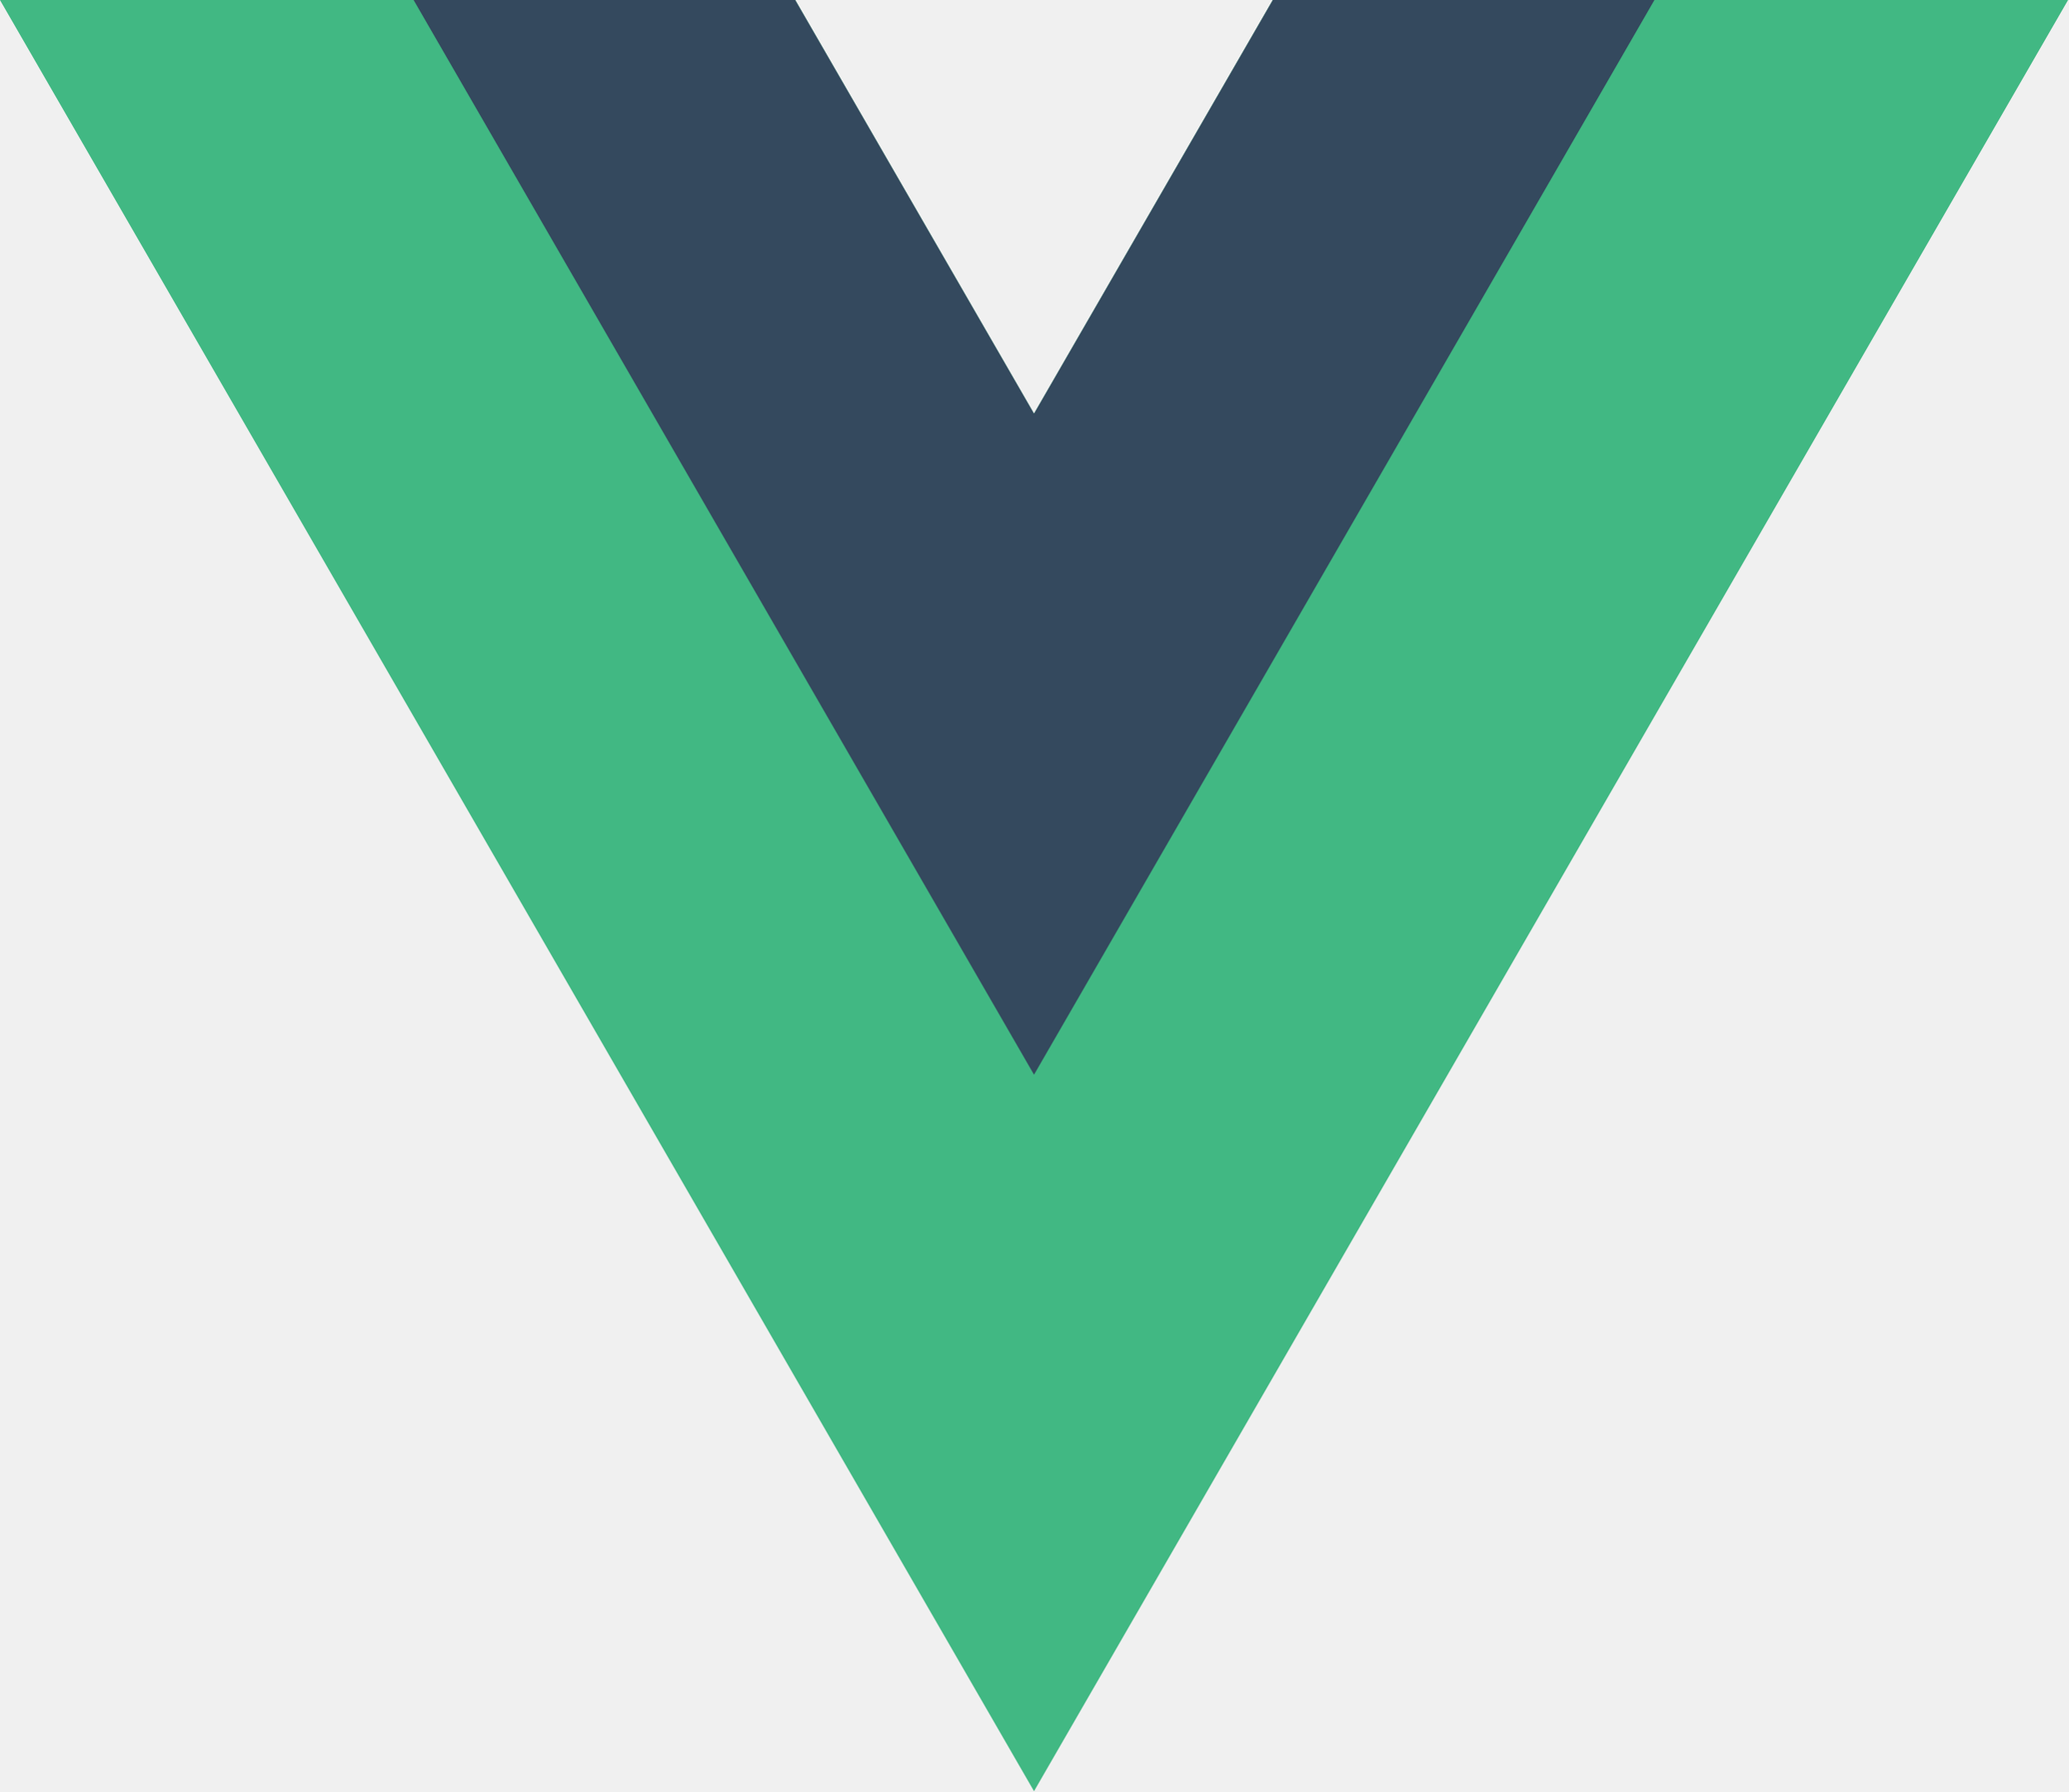
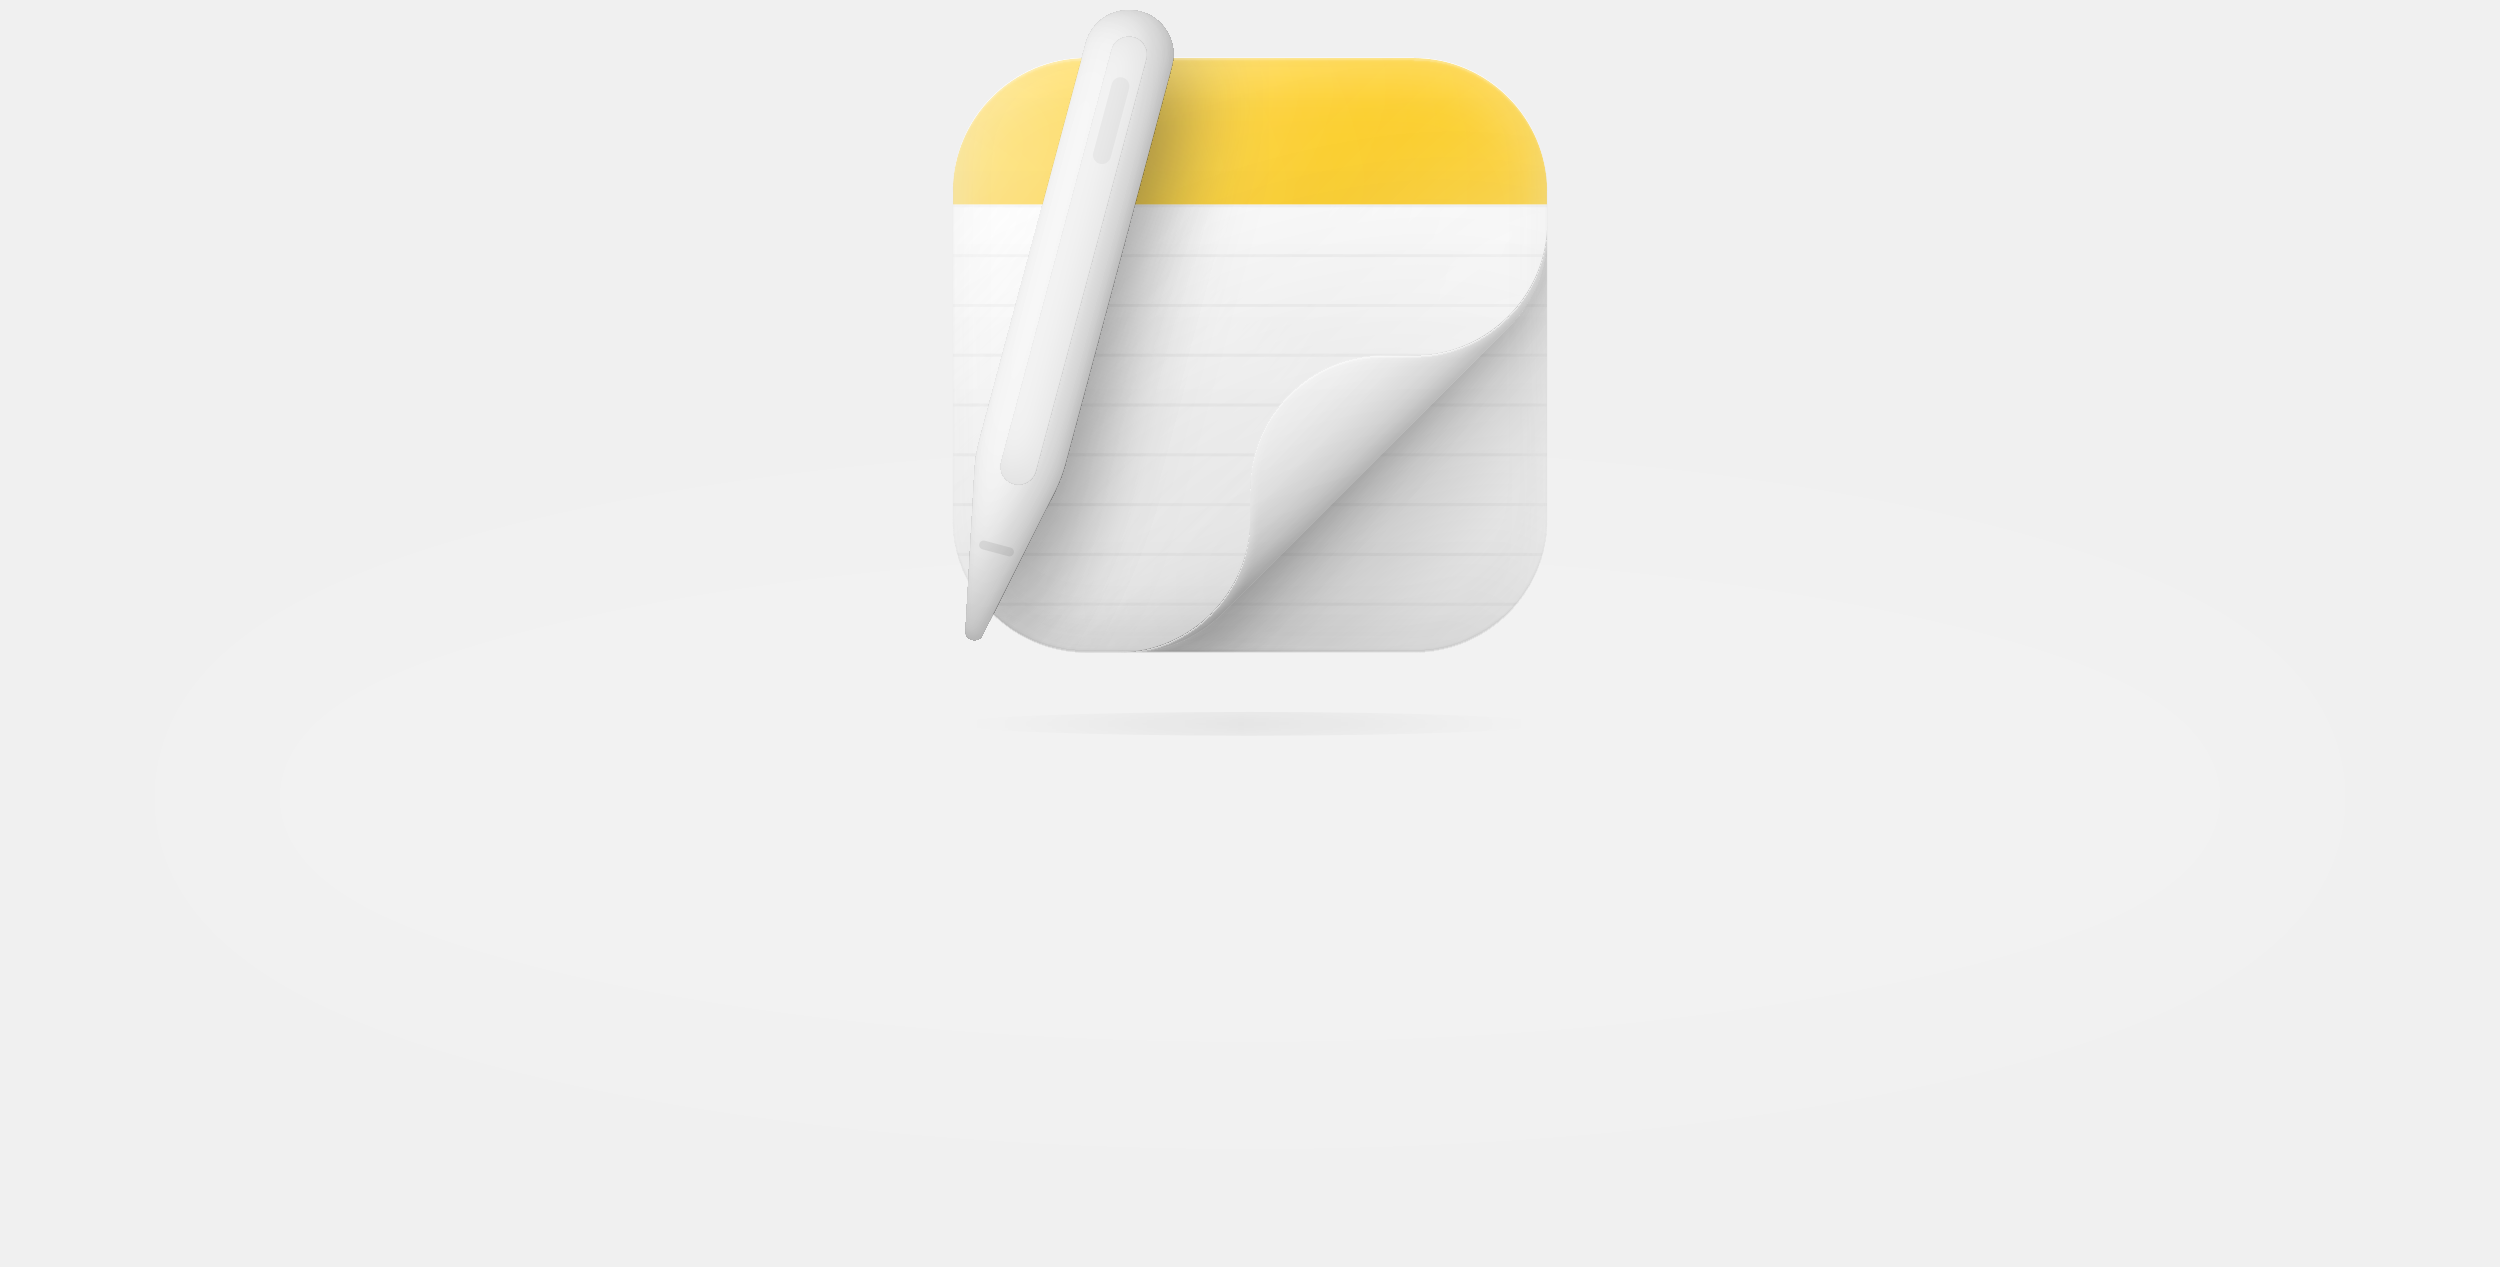
- <svg xmlns="http://www.w3.org/2000/svg" viewBox="0 0 261.76 226.69">
-   <path d="M161.096.001l-30.225 52.351L100.647.001H-.005l130.877 226.688L261.749.001z" fill="#41b883" />
-   <path d="M161.096.001l-30.225 52.351L100.647.001H52.346l78.526 136.01L209.398.001z" fill="#34495e" />
+ <svg xmlns="http://www.w3.org/2000/svg" viewBox="0 0 3364 1704" fill="none">
+   <g opacity="0.16" filter="url(#filter0_f_202_2)">
+     <ellipse cx="1682" cy="1073.5" rx="1426" ry="374.5" fill="white" />
+   </g>
+   <mask id="mask0_202_2" style="mask-type:alpha" maskUnits="userSpaceOnUse" x="1282" y="958" width="800" height="32">
+     <ellipse cx="1682" cy="974" rx="400" ry="16" fill="url(#paint0_linear_202_2)" />
+   </mask>
+   <g mask="url(#mask0_202_2)">
+     <g opacity="0.16" filter="url(#filter1_f_202_2)">
+       <ellipse cx="1682" cy="974" rx="400" ry="16" fill="black" />
+     </g>
+   </g>
+   <g filter="url(#filter2_iiiii_202_2)">
+     <g clip-path="url(#clip0_202_2)">
+       <rect x="1282" y="78" width="800" height="800" fill="white" />
+       <mask id="mask1_202_2" style="mask-type:alpha" maskUnits="userSpaceOnUse" x="1282" y="78" width="800" height="800">
+         <rect x="1282" y="78" width="800" height="800" fill="#EBEBEB" />
+       </mask>
+       <g mask="url(#mask1_202_2)">
+         <g opacity="0.1" filter="url(#filter3_f_202_2)">
+           <path d="M1203 997L2162 604V1182H1203V997Z" fill="black" />
+         </g>
+         <g opacity="0.1" filter="url(#filter4_f_202_2)">
+           <path d="M1017 238H2156.5L1545.5 1029H1017V238Z" fill="black" />
+         </g>
+         <g opacity="0.3">
+           <rect opacity="0.1" x="1282" y="141" width="800" height="4" fill="black" />
+           <rect opacity="0.1" x="1282" y="208" width="800" height="4" fill="black" />
+           <rect opacity="0.1" x="1282" y="275" width="800" height="4" fill="black" />
+           <rect opacity="0.1" x="1282" y="342" width="800" height="4" fill="black" />
+           <rect opacity="0.1" x="1282" y="409" width="800" height="4" fill="black" />
+           <rect opacity="0.1" x="1282" y="476" width="800" height="4" fill="black" />
+           <rect opacity="0.1" x="1282" y="543" width="800" height="4" fill="black" />
+           <rect opacity="0.1" x="1282" y="610" width="800" height="4" fill="black" />
+           <rect opacity="0.1" x="1282" y="677" width="800" height="4" fill="black" />
+           <rect opacity="0.1" x="1282" y="744" width="800" height="4" fill="black" />
+           <rect opacity="0.1" x="1282" y="811" width="800" height="4" fill="black" />
+         </g>
+       </g>
+       <g filter="url(#filter5_ddii_202_2)">
+         <path d="M1282 78H2082V313.442C2082 361.181 2063.04 406.964 2029.28 440.721L1644.72 825.279C1610.96 859.036 1565.18 878 1517.44 878H1282V78Z" fill="white" />
+       </g>
+       <mask id="mask2_202_2" style="mask-type:alpha" maskUnits="userSpaceOnUse" x="1282" y="78" width="800" height="800">
+         <path d="M1282 78H2082V313.442C2082 361.181 2063.04 406.964 2029.28 440.721L1644.72 825.279C1610.96 859.036 1565.18 878 1517.44 878H1282V78Z" fill="#F8F8F8" />
+       </mask>
+       <g mask="url(#mask2_202_2)">
+         <g opacity="0.3" filter="url(#filter6_f_202_2)">
+           <path d="M1203 905.5L2162 518V975H1203V905.5Z" fill="black" />
+         </g>
+         <g opacity="0.3" filter="url(#filter7_f_202_2)">
+           <path d="M1370 919L2019 729.5V975H1370V919Z" fill="black" />
+         </g>
+         <g opacity="0.3" filter="url(#filter8_f_202_2)">
+           <path d="M1263 113H2214L1263 1064V113Z" fill="white" />
+         </g>
+       </g>
+       <g filter="url(#filter9_dd_202_2)">
+         <path d="M1282 78H2082V298C2082 397.411 2001.41 478 1902 478H1862C1762.59 478 1682 558.589 1682 658V698C1682 797.411 1601.41 878 1502 878H1282V78Z" fill="white" />
+       </g>
+       <mask id="mask3_202_2" style="mask-type:alpha" maskUnits="userSpaceOnUse" x="1282" y="78" width="800" height="800">
+         <path d="M1282 78H2082V298C2082 397.411 2001.41 478 1902 478H1862C1762.59 478 1682 558.589 1682 658V698C1682 797.411 1601.41 878 1502 878H1282V78Z" fill="white" />
+       </mask>
+       <g mask="url(#mask3_202_2)">
+         <g opacity="0.04">
+           <rect x="1282" y="275" width="800" height="4" fill="black" />
+           <rect x="1282" y="342" width="800" height="4" fill="black" />
+           <rect x="1282" y="409" width="800" height="4" fill="black" />
+           <rect x="1282" y="476" width="800" height="4" fill="black" />
+           <rect x="1282" y="543" width="800" height="4" fill="black" />
+           <rect x="1282" y="610" width="800" height="4" fill="black" />
+           <rect x="1282" y="677" width="800" height="4" fill="black" />
+           <rect x="1282" y="744" width="800" height="4" fill="black" />
+           <rect x="1282" y="811" width="800" height="4" fill="black" />
+         </g>
+         <rect x="1282" y="78" width="800" height="197" fill="#FFCF24" />
+         <g opacity="0.2" filter="url(#filter10_f_202_2)">
+           <path d="M1203 795.5L2162 408V975H1203V795.5Z" fill="black" />
+         </g>
+         <g opacity="0.2" filter="url(#filter11_f_202_2)">
+           <path d="M1317.5 952L2276.5 564.5V981.5H1317.5V952Z" fill="black" />
+         </g>
+         <g opacity="0.4" filter="url(#filter12_f_202_2)">
+           <path d="M1209 1073.5L2209 73.5V1073.5H1209Z" fill="white" />
+         </g>
+         <g opacity="0.4" filter="url(#filter13_f_202_2)">
+           <path d="M920 -118H1871L920 833V-118Z" fill="white" />
+         </g>
+         <g opacity="0.4" filter="url(#filter14_f_202_2)">
+           <path d="M920 -118H1871L920 833V-118Z" fill="white" />
+         </g>
+         <mask id="mask4_202_2" style="mask-type:alpha" maskUnits="userSpaceOnUse" x="1276" y="54" width="473" height="883">
+           <path d="M1277.5 936L1536 54.5H1748.5V936H1277.5Z" fill="#D9D9D9" stroke="black" />
+         </mask>
+         <g mask="url(#mask4_202_2)">
+           <g opacity="0.5" filter="url(#filter15_f_202_2)">
+             <path d="M1461.1 107.956C1469.68 75.948 1502.58 56.953 1534.59 65.529V65.529C1566.59 74.106 1585.59 107.006 1577.01 139.014L1433.57 674.342C1430.17 687.05 1425.46 699.375 1419.54 711.122L1321.9 904.685C1316.04 916.301 1298.47 911.594 1299.2 898.604L1311.42 682.153C1312.17 669.017 1314.26 655.992 1317.66 643.284L1461.1 107.956Z" fill="black" />
+           </g>
+         </g>
+       </g>
+       <g opacity="0.1">
+         <mask id="mask5_202_2" style="mask-type:alpha" maskUnits="userSpaceOnUse" x="1282" y="78" width="800" height="800">
+           <rect x="1282" y="78" width="800" height="800" fill="url(#paint1_linear_202_2)" />
+         </mask>
+         <g mask="url(#mask5_202_2)">
+           <rect x="1282" y="78" width="800" height="800" fill="black" />
+         </g>
+       </g>
+     </g>
+   </g>
+   <g filter="url(#filter16_iii_202_2)">
+     <path d="M1461.1 57.956C1469.68 25.948 1502.58 6.953 1534.59 15.529V15.529C1566.59 24.106 1585.59 57.006 1577.01 89.014L1433.57 624.342C1430.17 637.05 1425.46 649.375 1419.54 661.122L1321.9 854.685C1316.04 866.301 1298.47 861.594 1299.2 848.604L1311.42 632.153C1312.17 619.017 1314.26 605.992 1317.66 593.284L1461.1 57.956Z" fill="white" />
+   </g>
+   <g filter="url(#filter17_if_202_2)">
+     <path d="M1495.88 67.273C1499.31 54.47 1512.47 46.872 1525.27 50.303V50.303C1538.07 53.733 1545.67 66.893 1542.24 79.696L1393.68 634.138C1390.25 646.941 1377.09 654.539 1364.28 651.108V651.108C1351.48 647.678 1343.88 634.518 1347.31 621.714L1495.88 67.273Z" fill="white" />
+   </g>
+   <path opacity="0.08" d="M1317.81 731.83C1318.67 728.629 1321.96 726.73 1325.16 727.587L1359.93 736.905C1363.13 737.762 1365.03 741.052 1364.17 744.253V744.253C1363.31 747.454 1360.02 749.354 1356.82 748.496L1322.05 739.178C1318.85 738.321 1316.95 735.031 1317.81 731.83V731.83Z" fill="black" />
+   <path opacity="0.04" d="M1496.08 112.88C1497.79 106.478 1504.37 102.679 1510.78 104.394V104.394C1517.18 106.11 1520.98 112.69 1519.26 119.091L1494.41 211.82C1492.7 218.222 1486.12 222.021 1479.72 220.305V220.305C1473.32 218.59 1469.52 212.01 1471.23 205.608L1496.08 112.88Z" fill="black" />
+   <defs>
+     <filter id="filter0_f_202_2" x="0" y="443" width="3364" height="1261" filterUnits="userSpaceOnUse" color-interpolation-filters="sRGB">
+       <feFlood flood-opacity="0" result="BackgroundImageFix" />
+       <feBlend mode="normal" in="SourceGraphic" in2="BackgroundImageFix" result="shape" />
+       <feGaussianBlur stdDeviation="128" result="effect1_foregroundBlur_202_2" />
+     </filter>
+     <filter id="filter1_f_202_2" x="1250" y="926" width="864" height="96" filterUnits="userSpaceOnUse" color-interpolation-filters="sRGB">
+       <feFlood flood-opacity="0" result="BackgroundImageFix" />
+       <feBlend mode="normal" in="SourceGraphic" in2="BackgroundImageFix" result="shape" />
+       <feGaussianBlur stdDeviation="16" result="effect1_foregroundBlur_202_2" />
+     </filter>
+     <filter id="filter2_iiiii_202_2" x="1282" y="38" width="800" height="872" filterUnits="userSpaceOnUse" color-interpolation-filters="sRGB">
+       <feFlood flood-opacity="0" result="BackgroundImageFix" />
+       <feBlend mode="normal" in="SourceGraphic" in2="BackgroundImageFix" result="shape" />
+       <feColorMatrix in="SourceAlpha" type="matrix" values="0 0 0 0 0 0 0 0 0 0 0 0 0 0 0 0 0 0 127 0" result="hardAlpha" />
+       <feOffset dy="-4" />
+       <feGaussianBlur stdDeviation="2" />
+       <feComposite in2="hardAlpha" operator="arithmetic" k2="-1" k3="1" />
+       <feColorMatrix type="matrix" values="0 0 0 0 0 0 0 0 0 0 0 0 0 0 0 0 0 0 0.08 0" />
+       <feBlend mode="normal" in2="shape" result="effect1_innerShadow_202_2" />
+       <feColorMatrix in="SourceAlpha" type="matrix" values="0 0 0 0 0 0 0 0 0 0 0 0 0 0 0 0 0 0 127 0" result="hardAlpha" />
+       <feOffset dy="4" />
+       <feGaussianBlur stdDeviation="2" />
+       <feComposite in2="hardAlpha" operator="arithmetic" k2="-1" k3="1" />
+       <feColorMatrix type="matrix" values="0 0 0 0 1 0 0 0 0 1 0 0 0 0 1 0 0 0 0.32 0" />
+       <feBlend mode="normal" in2="effect1_innerShadow_202_2" result="effect2_innerShadow_202_2" />
+       <feColorMatrix in="SourceAlpha" type="matrix" values="0 0 0 0 0 0 0 0 0 0 0 0 0 0 0 0 0 0 127 0" result="hardAlpha" />
+       <feOffset dy="-40" />
+       <feGaussianBlur stdDeviation="32" />
+       <feComposite in2="hardAlpha" operator="arithmetic" k2="-1" k3="1" />
+       <feColorMatrix type="matrix" values="0 0 0 0 0 0 0 0 0 0 0 0 0 0 0 0 0 0 0.04 0" />
+       <feBlend mode="normal" in2="effect2_innerShadow_202_2" result="effect3_innerShadow_202_2" />
+       <feColorMatrix in="SourceAlpha" type="matrix" values="0 0 0 0 0 0 0 0 0 0 0 0 0 0 0 0 0 0 127 0" result="hardAlpha" />
+       <feOffset dy="32" />
+       <feGaussianBlur stdDeviation="32" />
+       <feComposite in2="hardAlpha" operator="arithmetic" k2="-1" k3="1" />
+       <feColorMatrix type="matrix" values="0 0 0 0 1 0 0 0 0 1 0 0 0 0 1 0 0 0 0.25 0" />
+       <feBlend mode="normal" in2="effect3_innerShadow_202_2" result="effect4_innerShadow_202_2" />
+       <feColorMatrix in="SourceAlpha" type="matrix" values="0 0 0 0 0 0 0 0 0 0 0 0 0 0 0 0 0 0 127 0" result="hardAlpha" />
+       <feOffset dy="-2" />
+       <feGaussianBlur stdDeviation="1" />
+       <feComposite in2="hardAlpha" operator="arithmetic" k2="-1" k3="1" />
+       <feColorMatrix type="matrix" values="0 0 0 0 1 0 0 0 0 1 0 0 0 0 1 0 0 0 0.4 0" />
+       <feBlend mode="normal" in2="effect4_innerShadow_202_2" result="effect5_innerShadow_202_2" />
+     </filter>
+     <filter id="filter3_f_202_2" x="947" y="348" width="1471" height="1090" filterUnits="userSpaceOnUse" color-interpolation-filters="sRGB">
+       <feFlood flood-opacity="0" result="BackgroundImageFix" />
+       <feBlend mode="normal" in="SourceGraphic" in2="BackgroundImageFix" result="shape" />
+       <feGaussianBlur stdDeviation="128" result="effect1_foregroundBlur_202_2" />
+     </filter>
+     <filter id="filter4_f_202_2" x="953" y="174" width="1267.5" height="919" filterUnits="userSpaceOnUse" color-interpolation-filters="sRGB">
+       <feFlood flood-opacity="0" result="BackgroundImageFix" />
+       <feBlend mode="normal" in="SourceGraphic" in2="BackgroundImageFix" result="shape" />
+       <feGaussianBlur stdDeviation="32" result="effect1_foregroundBlur_202_2" />
+     </filter>
+     <filter id="filter5_ddii_202_2" x="1064" y="-140" width="1300" height="1300" filterUnits="userSpaceOnUse" color-interpolation-filters="sRGB">
+       <feFlood flood-opacity="0" result="BackgroundImageFix" />
+       <feColorMatrix in="SourceAlpha" type="matrix" values="0 0 0 0 0 0 0 0 0 0 0 0 0 0 0 0 0 0 127 0" result="hardAlpha" />
+       <feOffset dx="32" dy="32" />
+       <feGaussianBlur stdDeviation="125" />
+       <feComposite in2="hardAlpha" operator="out" />
+       <feColorMatrix type="matrix" values="0 0 0 0 0 0 0 0 0 0 0 0 0 0 0 0 0 0 0.32 0" />
+       <feBlend mode="normal" in2="BackgroundImageFix" result="effect1_dropShadow_202_2" />
+       <feColorMatrix in="SourceAlpha" type="matrix" values="0 0 0 0 0 0 0 0 0 0 0 0 0 0 0 0 0 0 127 0" result="hardAlpha" />
+       <feOffset dx="4" dy="4" />
+       <feGaussianBlur stdDeviation="32" />
+       <feComposite in2="hardAlpha" operator="out" />
+       <feColorMatrix type="matrix" values="0 0 0 0 0 0 0 0 0 0 0 0 0 0 0 0 0 0 0.12 0" />
+       <feBlend mode="normal" in2="effect1_dropShadow_202_2" result="effect2_dropShadow_202_2" />
+       <feBlend mode="normal" in="SourceGraphic" in2="effect2_dropShadow_202_2" result="shape" />
+       <feColorMatrix in="SourceAlpha" type="matrix" values="0 0 0 0 0 0 0 0 0 0 0 0 0 0 0 0 0 0 127 0" result="hardAlpha" />
+       <feOffset dx="-32" dy="-32" />
+       <feGaussianBlur stdDeviation="32" />
+       <feComposite in2="hardAlpha" operator="arithmetic" k2="-1" k3="1" />
+       <feColorMatrix type="matrix" values="0 0 0 0 0 0 0 0 0 0 0 0 0 0 0 0 0 0 0.12 0" />
+       <feBlend mode="normal" in2="shape" result="effect3_innerShadow_202_2" />
+       <feColorMatrix in="SourceAlpha" type="matrix" values="0 0 0 0 0 0 0 0 0 0 0 0 0 0 0 0 0 0 127 0" result="hardAlpha" />
+       <feOffset dx="-4" dy="-4" />
+       <feGaussianBlur stdDeviation="16" />
+       <feComposite in2="hardAlpha" operator="arithmetic" k2="-1" k3="1" />
+       <feColorMatrix type="matrix" values="0 0 0 0 0 0 0 0 0 0 0 0 0 0 0 0 0 0 0.16 0" />
+       <feBlend mode="normal" in2="effect3_innerShadow_202_2" result="effect4_innerShadow_202_2" />
+     </filter>
+     <filter id="filter6_f_202_2" x="691" y="6" width="1983" height="1481" filterUnits="userSpaceOnUse" color-interpolation-filters="sRGB">
+       <feFlood flood-opacity="0" result="BackgroundImageFix" />
+       <feBlend mode="normal" in="SourceGraphic" in2="BackgroundImageFix" result="shape" />
+       <feGaussianBlur stdDeviation="256" result="effect1_foregroundBlur_202_2" />
+     </filter>
+     <filter id="filter7_f_202_2" x="1242" y="601.5" width="905" height="501.5" filterUnits="userSpaceOnUse" color-interpolation-filters="sRGB">
+       <feFlood flood-opacity="0" result="BackgroundImageFix" />
+       <feBlend mode="normal" in="SourceGraphic" in2="BackgroundImageFix" result="shape" />
+       <feGaussianBlur stdDeviation="64" result="effect1_foregroundBlur_202_2" />
+     </filter>
+     <filter id="filter8_f_202_2" x="1215" y="65" width="1047" height="1047" filterUnits="userSpaceOnUse" color-interpolation-filters="sRGB">
+       <feFlood flood-opacity="0" result="BackgroundImageFix" />
+       <feBlend mode="normal" in="SourceGraphic" in2="BackgroundImageFix" result="shape" />
+       <feGaussianBlur stdDeviation="24" result="effect1_foregroundBlur_202_2" />
+     </filter>
+     <filter id="filter9_dd_202_2" x="1278" y="74" width="816" height="816" filterUnits="userSpaceOnUse" color-interpolation-filters="sRGB">
+       <feFlood flood-opacity="0" result="BackgroundImageFix" />
+       <feColorMatrix in="SourceAlpha" type="matrix" values="0 0 0 0 0 0 0 0 0 0 0 0 0 0 0 0 0 0 127 0" result="hardAlpha" />
+       <feOffset dy="2" />
+       <feGaussianBlur stdDeviation="1" />
+       <feComposite in2="hardAlpha" operator="out" />
+       <feColorMatrix type="matrix" values="0 0 0 0 1 0 0 0 0 1 0 0 0 0 1 0 0 0 0.64 0" />
+       <feBlend mode="normal" in2="BackgroundImageFix" result="effect1_dropShadow_202_2" />
+       <feColorMatrix in="SourceAlpha" type="matrix" values="0 0 0 0 0 0 0 0 0 0 0 0 0 0 0 0 0 0 127 0" result="hardAlpha" />
+       <feOffset dx="4" dy="4" />
+       <feGaussianBlur stdDeviation="4" />
+       <feComposite in2="hardAlpha" operator="out" />
+       <feColorMatrix type="matrix" values="0 0 0 0 1 0 0 0 0 1 0 0 0 0 1 0 0 0 0.25 0" />
+       <feBlend mode="normal" in2="effect1_dropShadow_202_2" result="effect2_dropShadow_202_2" />
+       <feBlend mode="normal" in="SourceGraphic" in2="effect2_dropShadow_202_2" result="shape" />
+     </filter>
+     <filter id="filter10_f_202_2" x="691" y="-104" width="1983" height="1591" filterUnits="userSpaceOnUse" color-interpolation-filters="sRGB">
+       <feFlood flood-opacity="0" result="BackgroundImageFix" />
+       <feBlend mode="normal" in="SourceGraphic" in2="BackgroundImageFix" result="shape" />
+       <feGaussianBlur stdDeviation="256" result="effect1_foregroundBlur_202_2" />
+     </filter>
+     <filter id="filter11_f_202_2" x="1189.5" y="436.5" width="1215" height="673" filterUnits="userSpaceOnUse" color-interpolation-filters="sRGB">
+       <feFlood flood-opacity="0" result="BackgroundImageFix" />
+       <feBlend mode="normal" in="SourceGraphic" in2="BackgroundImageFix" result="shape" />
+       <feGaussianBlur stdDeviation="64" result="effect1_foregroundBlur_202_2" />
+     </filter>
+     <filter id="filter12_f_202_2" x="953" y="-182.5" width="1512" height="1512" filterUnits="userSpaceOnUse" color-interpolation-filters="sRGB">
+       <feFlood flood-opacity="0" result="BackgroundImageFix" />
+       <feBlend mode="normal" in="SourceGraphic" in2="BackgroundImageFix" result="shape" />
+       <feGaussianBlur stdDeviation="128" result="effect1_foregroundBlur_202_2" />
+     </filter>
+     <filter id="filter13_f_202_2" x="664" y="-374" width="1463" height="1463" filterUnits="userSpaceOnUse" color-interpolation-filters="sRGB">
+       <feFlood flood-opacity="0" result="BackgroundImageFix" />
+       <feBlend mode="normal" in="SourceGraphic" in2="BackgroundImageFix" result="shape" />
+       <feGaussianBlur stdDeviation="128" result="effect1_foregroundBlur_202_2" />
+     </filter>
+     <filter id="filter14_f_202_2" x="408" y="-630" width="1975" height="1975" filterUnits="userSpaceOnUse" color-interpolation-filters="sRGB">
+       <feFlood flood-opacity="0" result="BackgroundImageFix" />
+       <feBlend mode="normal" in="SourceGraphic" in2="BackgroundImageFix" result="shape" />
+       <feGaussianBlur stdDeviation="256" result="effect1_foregroundBlur_202_2" />
+     </filter>
+     <filter id="filter15_f_202_2" x="1171.18" y="-64.53" width="535.892" height="1103.84" filterUnits="userSpaceOnUse" color-interpolation-filters="sRGB">
+       <feFlood flood-opacity="0" result="BackgroundImageFix" />
+       <feBlend mode="normal" in="SourceGraphic" in2="BackgroundImageFix" result="shape" />
+       <feGaussianBlur stdDeviation="64" result="effect1_foregroundBlur_202_2" />
+     </filter>
+     <filter id="filter16_iii_202_2" x="1267.18" y="-18.53" width="311.892" height="879.836" filterUnits="userSpaceOnUse" color-interpolation-filters="sRGB">
+       <feFlood flood-opacity="0" result="BackgroundImageFix" />
+       <feBlend mode="normal" in="SourceGraphic" in2="BackgroundImageFix" result="shape" />
+       <feColorMatrix in="SourceAlpha" type="matrix" values="0 0 0 0 0 0 0 0 0 0 0 0 0 0 0 0 0 0 127 0" result="hardAlpha" />
+       <feOffset dx="-24" dy="-24" />
+       <feGaussianBlur stdDeviation="24" />
+       <feComposite in2="hardAlpha" operator="arithmetic" k2="-1" k3="1" />
+       <feColorMatrix type="matrix" values="0 0 0 0 0 0 0 0 0 0 0 0 0 0 0 0 0 0 0.16 0" />
+       <feBlend mode="normal" in2="shape" result="effect1_innerShadow_202_2" />
+       <feColorMatrix in="SourceAlpha" type="matrix" values="0 0 0 0 0 0 0 0 0 0 0 0 0 0 0 0 0 0 127 0" result="hardAlpha" />
+       <feOffset dx="-32" dy="-32" />
+       <feGaussianBlur stdDeviation="64" />
+       <feComposite in2="hardAlpha" operator="arithmetic" k2="-1" k3="1" />
+       <feColorMatrix type="matrix" values="0 0 0 0 0 0 0 0 0 0 0 0 0 0 0 0 0 0 0.1 0" />
+       <feBlend mode="normal" in2="effect1_innerShadow_202_2" result="effect2_innerShadow_202_2" />
+       <feColorMatrix in="SourceAlpha" type="matrix" values="0 0 0 0 0 0 0 0 0 0 0 0 0 0 0 0 0 0 127 0" result="hardAlpha" />
+       <feOffset dx="-4" dy="-8" />
+       <feGaussianBlur stdDeviation="6" />
+       <feComposite in2="hardAlpha" operator="arithmetic" k2="-1" k3="1" />
+       <feColorMatrix type="matrix" values="0 0 0 0 0 0 0 0 0 0 0 0 0 0 0 0 0 0 0.08 0" />
+       <feBlend mode="normal" in2="effect2_innerShadow_202_2" result="effect3_innerShadow_202_2" />
+     </filter>
+     <filter id="filter17_if_202_2" x="1330.49" y="33.479" width="214.574" height="620.453" filterUnits="userSpaceOnUse" color-interpolation-filters="sRGB">
+       <feFlood flood-opacity="0" result="BackgroundImageFix" />
+       <feBlend mode="normal" in="SourceGraphic" in2="BackgroundImageFix" result="shape" />
+       <feColorMatrix in="SourceAlpha" type="matrix" values="0 0 0 0 0 0 0 0 0 0 0 0 0 0 0 0 0 0 127 0" result="hardAlpha" />
+       <feOffset dx="-16" dy="-16" />
+       <feGaussianBlur stdDeviation="32" />
+       <feComposite in2="hardAlpha" operator="arithmetic" k2="-1" k3="1" />
+       <feColorMatrix type="matrix" values="0 0 0 0 0 0 0 0 0 0 0 0 0 0 0 0 0 0 0.12 0" />
+       <feBlend mode="normal" in2="shape" result="effect1_innerShadow_202_2" />
+       <feGaussianBlur stdDeviation="1" result="effect2_foregroundBlur_202_2" />
+     </filter>
+     <linearGradient id="paint0_linear_202_2" x1="2082" y1="974" x2="1282" y2="974" gradientUnits="userSpaceOnUse">
+       <stop stop-opacity="0" />
+       <stop offset="0.515" stop-opacity="0.485" />
+       <stop offset="1" stop-opacity="0" />
+     </linearGradient>
+     <linearGradient id="paint1_linear_202_2" x1="1682" y1="78" x2="1682" y2="878" gradientUnits="userSpaceOnUse">
+       <stop stop-opacity="0" />
+       <stop offset="1" stop-opacity="0.32" />
+     </linearGradient>
+     <clipPath id="clip0_202_2">
+       <rect x="1282" y="78" width="800" height="800" rx="180" fill="white" />
+     </clipPath>
+   </defs>
</svg>
